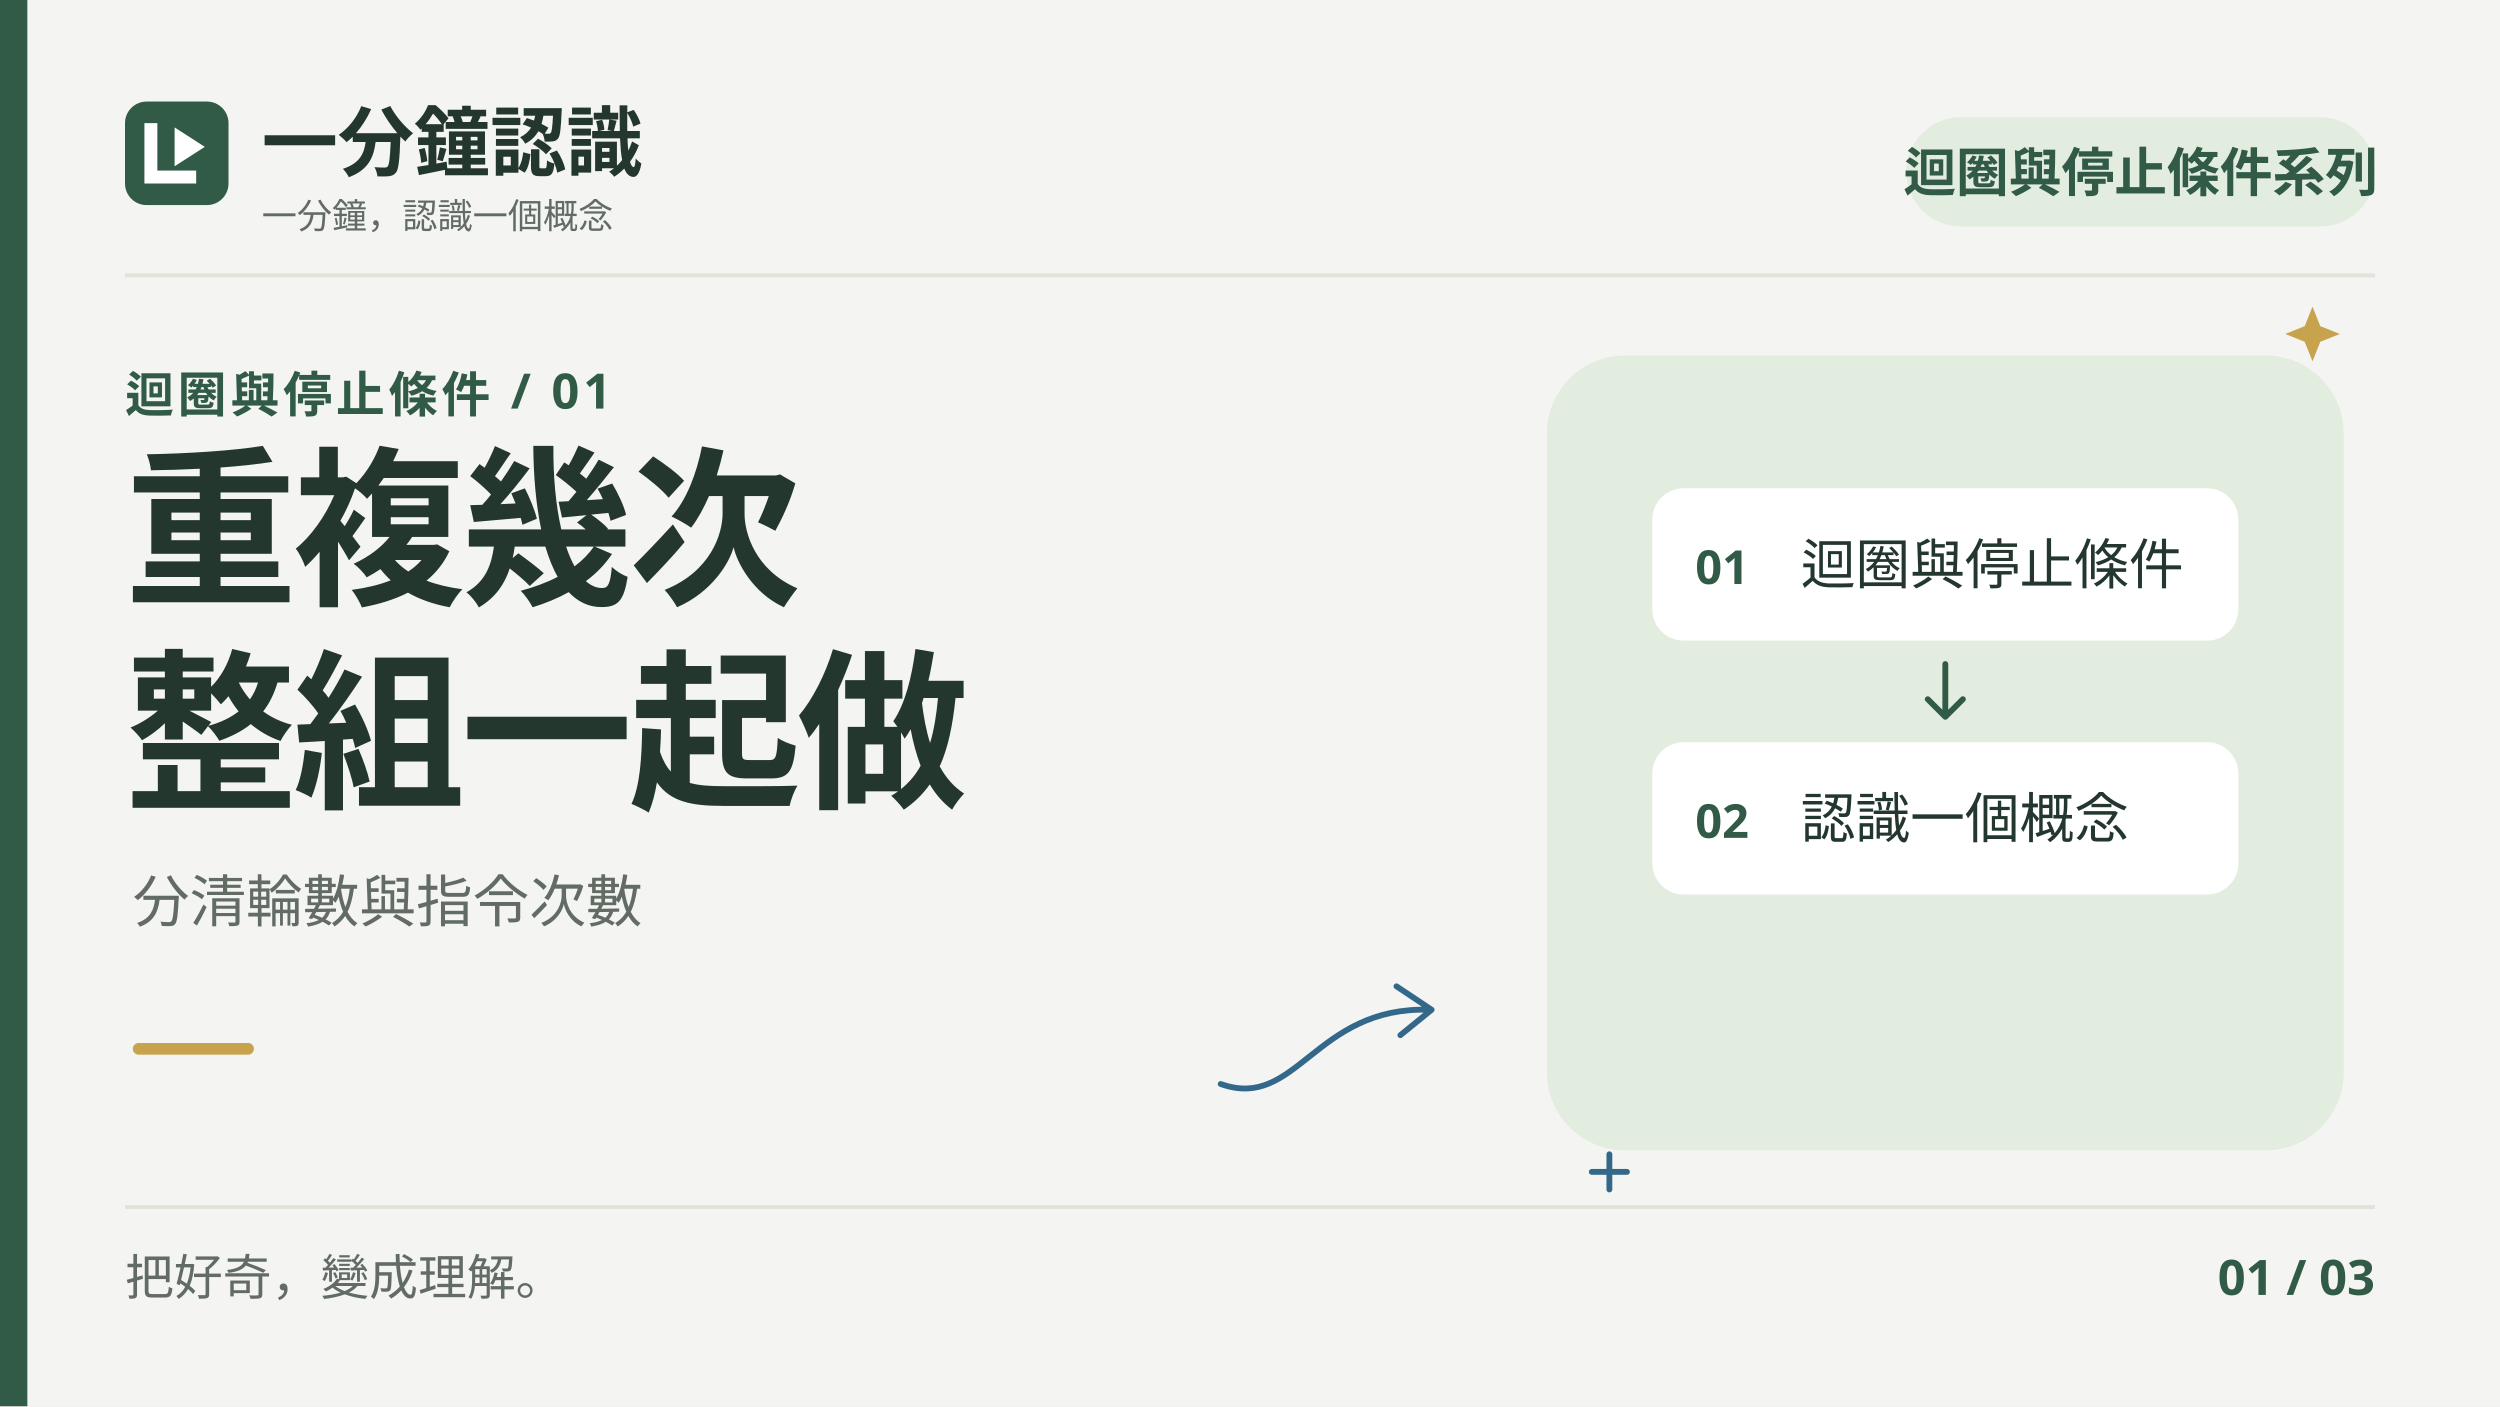
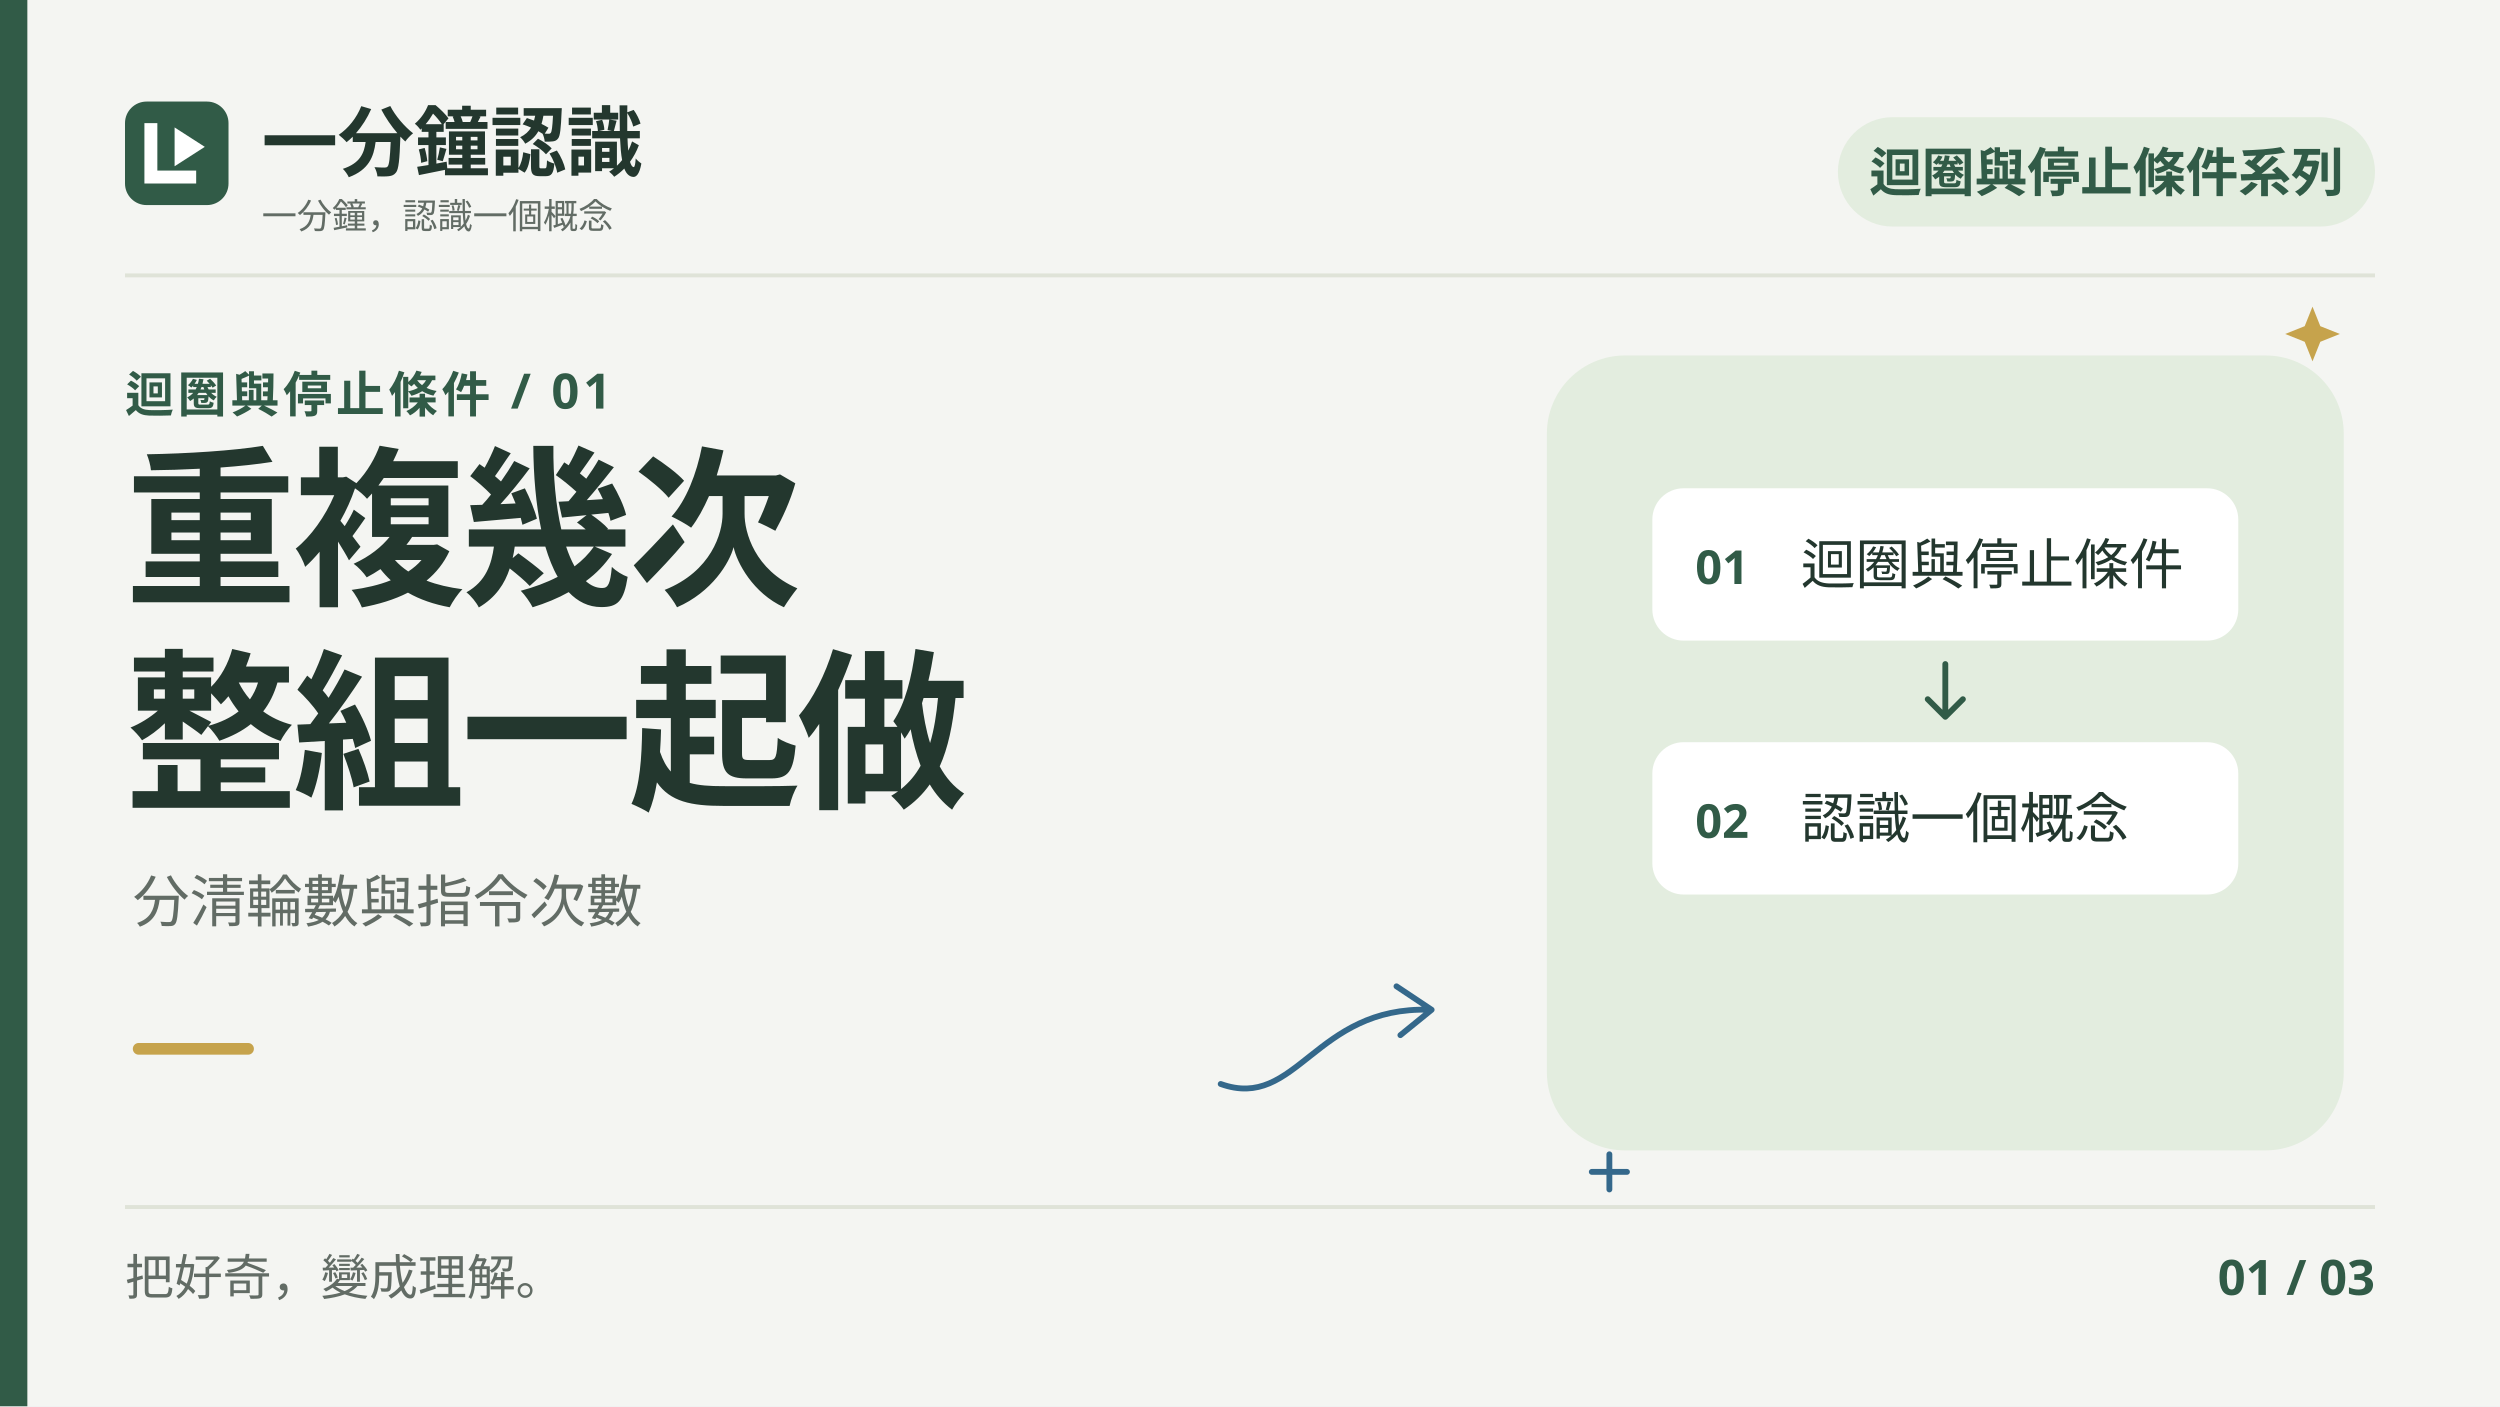
<svg xmlns="http://www.w3.org/2000/svg" width="1280" height="720" viewBox="0 0 1280 720" role="img" aria-labelledby="title desc">
  <g font-family="Microsoft JhengHei, PingFang TC, Noto Sans TC, sans-serif">
    <rect x="0" y="0" width="1280" height="720" rx="0" fill="#f4f5f2" />
    <rect x="0" y="0" width="14" height="720" rx="0" fill="#315b47" />
    <path d="M64 141h1152M64 618h1152" stroke="#dfe3d8" stroke-width="2" />
    <svg x="64" y="52" width="53" height="53" viewBox="0 0 48 48">
      <rect width="48" height="48" rx="10" fill="#315b47" />
      <path d="M15 10v22h18v6H9V10z" fill="#ffffff" />
      <path d="m23 12 14 9-14 9z" fill="#ffffff" />
    </svg>
    <text x="134" y="87" font-size="39" fill="#23372e" font-weight="800">一分鐘認識</text>
    <text x="134" y="117" font-size="18" fill="#626c65">一分鐘，認識一個概念</text>
-     <rect x="976" y="60" width="240" height="56" rx="28" fill="#e3eddf" />
-     <text x="1096" y="98" font-size="27" fill="#315b47" text-anchor="middle" font-weight="700">迴圈與停止條件系列</text>
+     <rect x="941" y="60" width="275" height="56" rx="28" fill="#e3eddf" />
+     <text x="1078.5" y="98" font-size="27" fill="#315b47" text-anchor="middle" font-weight="700">迴圈與停止條件系列</text>
    <rect x="792" y="182" width="408" height="407" rx="40" fill="#e3eddf" />
    <text x="64" y="211" font-size="25" fill="#315b47" font-weight="700" letter-spacing="2">迴圈與停止條件 / 01</text>
    <text x="64" y="303" font-size="88" fill="#23372e" font-weight="800" letter-spacing="-2">重複幾次</text>
    <text x="64" y="407" font-size="88" fill="#23372e" font-weight="800" letter-spacing="-2">整組一起做</text>
    <text x="68" y="472" font-size="29" fill="#626c65">分清輪數與指令次數</text>
    <rect x="68" y="534" width="62" height="6" rx="3" fill="#c6a34c" />
    <path d="M625 555c39 14 48-40 107-38m-17-12 18 12-16 13" fill="none" stroke="#34688b" stroke-width="3" stroke-linecap="round" stroke-linejoin="round" />
    <path d="m1184 157 4 10 10 4-10 4-4 10-4-10-10-4 10-4Z" fill="#c6a34c" />
    <path d="M824 591v18m-9-9h18" fill="none" stroke="#34688b" stroke-width="3" stroke-linecap="round" />
    <rect x="846" y="250" width="300" height="78" rx="16" fill="#ffffff" />
    <text x="868" y="299" font-size="24" fill="#315b47" font-weight="700">01</text>
    <text x="922" y="299" font-size="28" fill="#23372e">迴圈與停止條件</text>
    <path d="M996 340v27m-9-9 9 9 9-9" fill="none" stroke="#315b47" stroke-width="3" stroke-linecap="round" stroke-linejoin="round" />
    <rect x="846" y="380" width="300" height="78" rx="16" fill="#ffffff" />
    <text x="868" y="429" font-size="24" fill="#315b47" font-weight="700">02</text>
    <text x="922" y="429" font-size="28" fill="#23372e">認識一個概念</text>
    <text x="64" y="663" font-size="25" fill="#626c65">把好奇，變成理解。</text>
    <text x="1216" y="663" font-size="25" fill="#315b47" text-anchor="end" font-weight="700">01 / 03</text>
  </g>
</svg>
